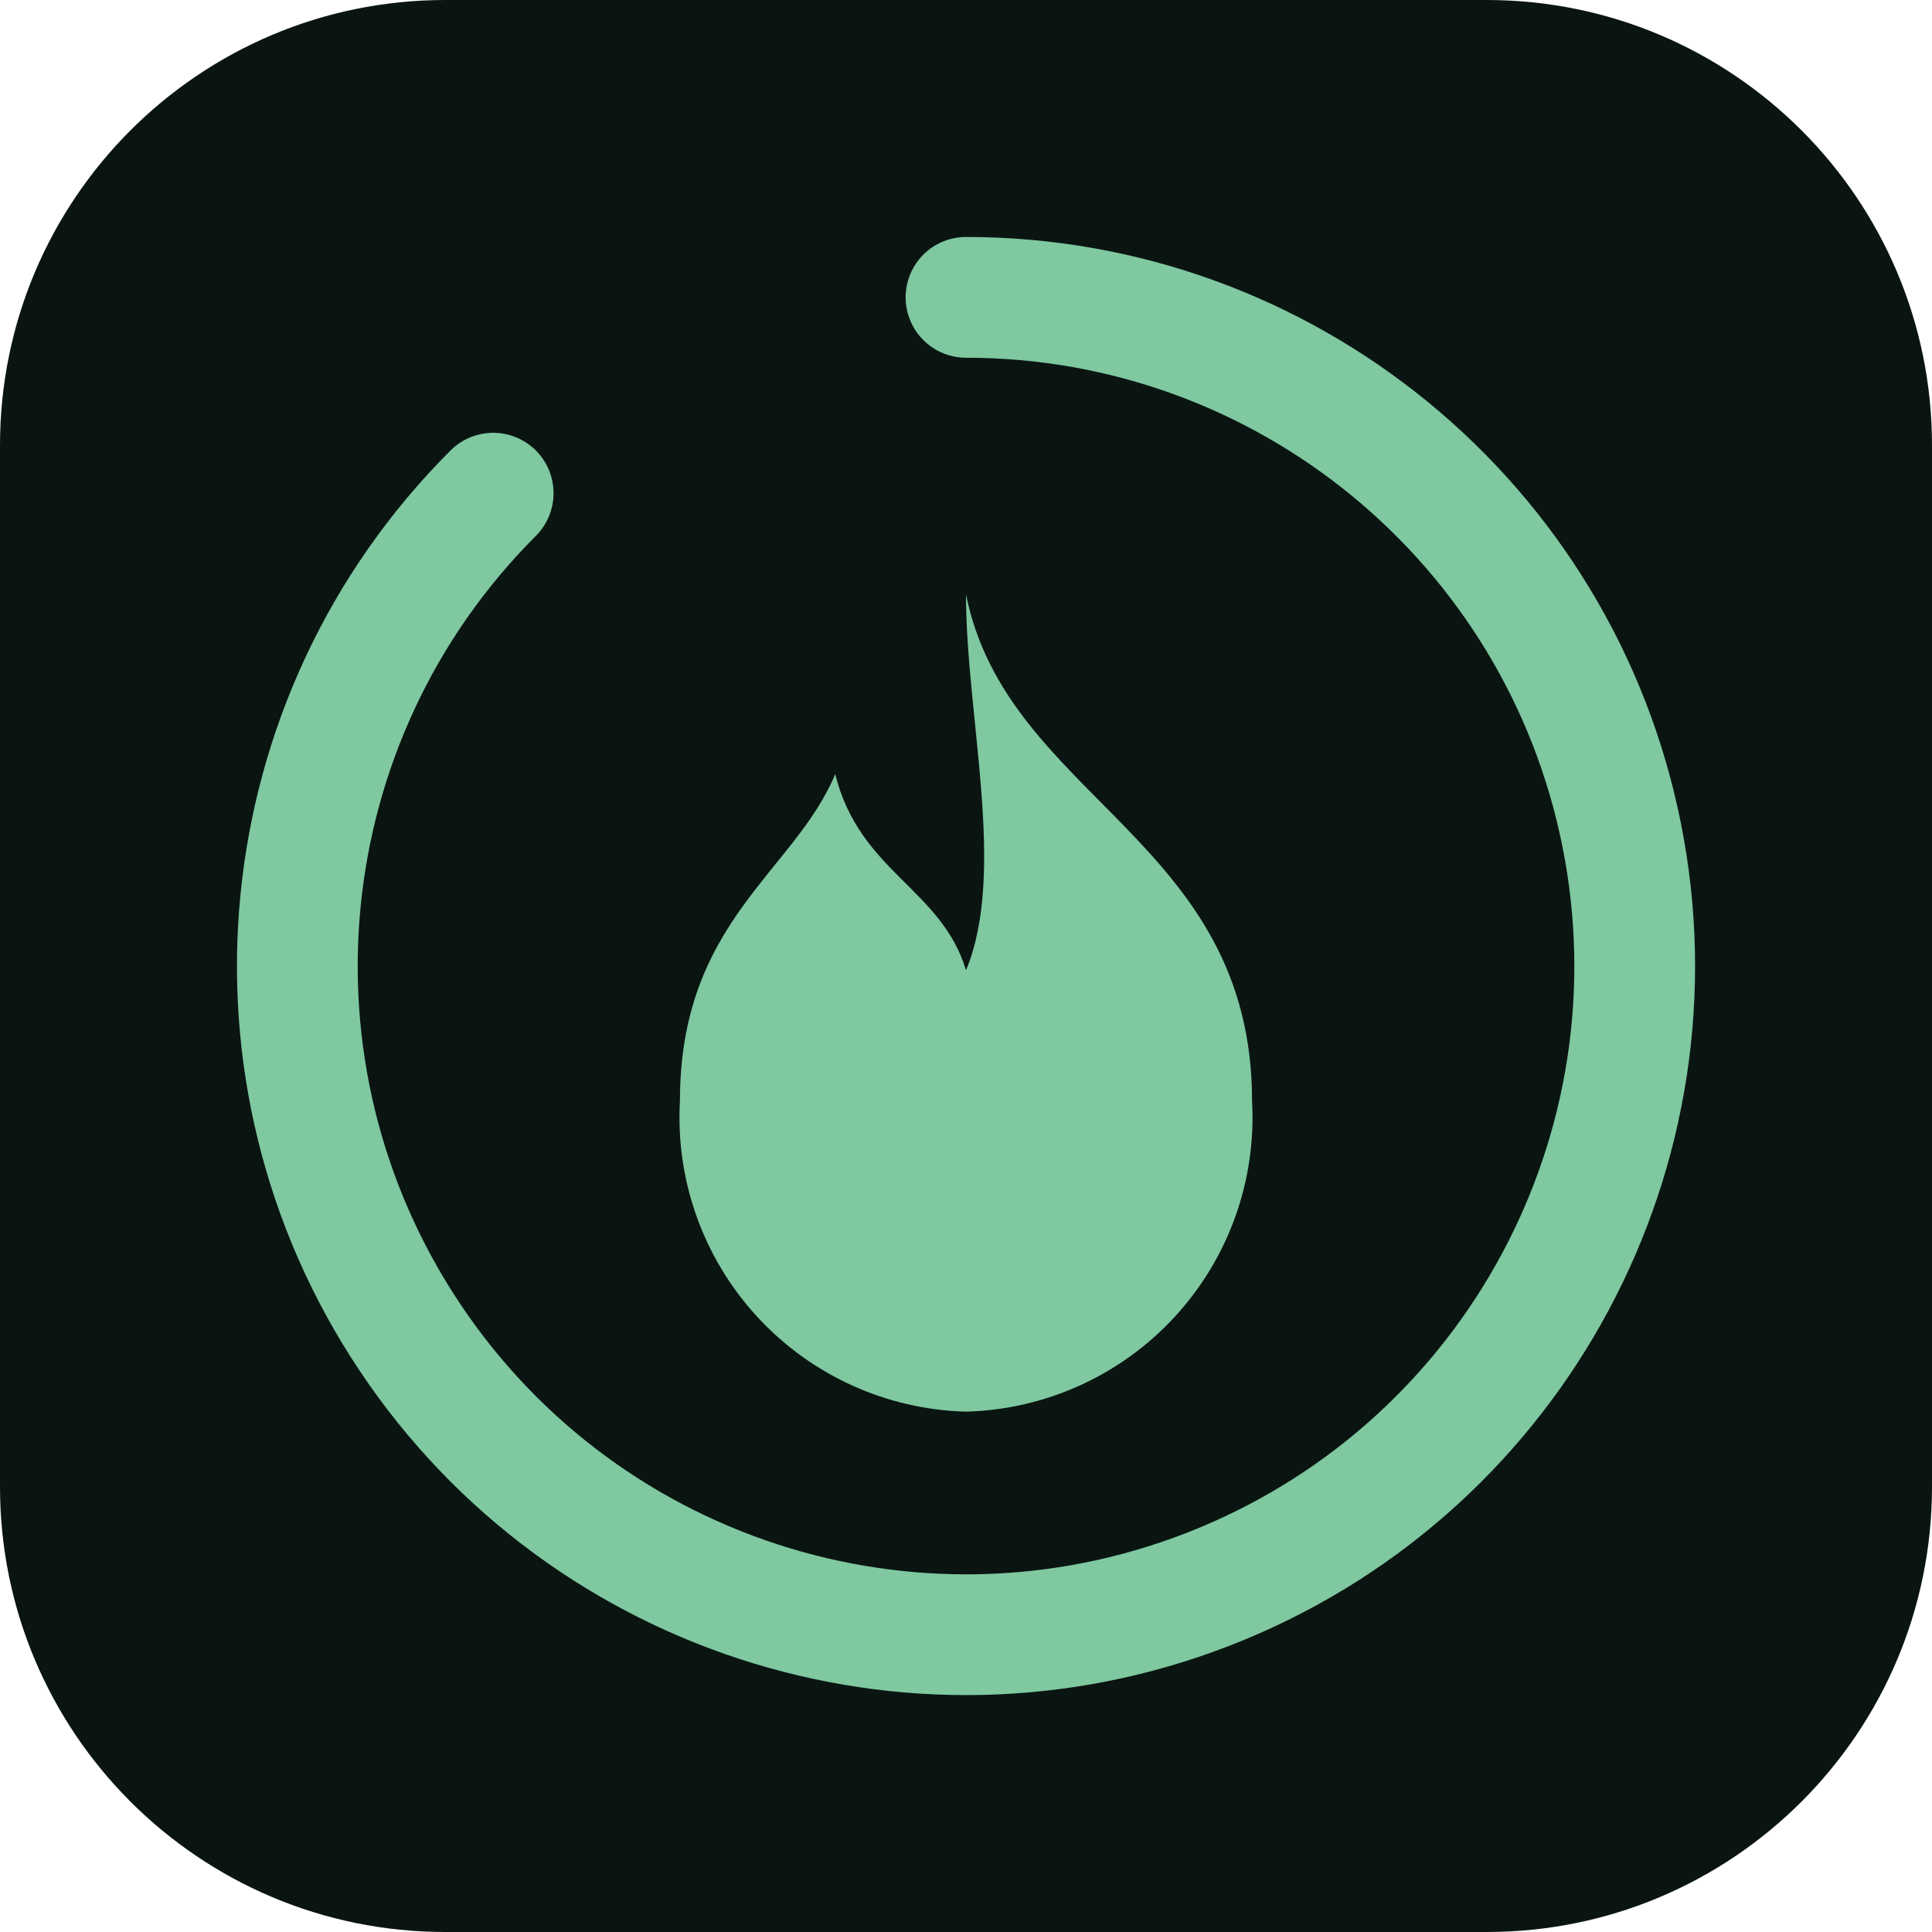
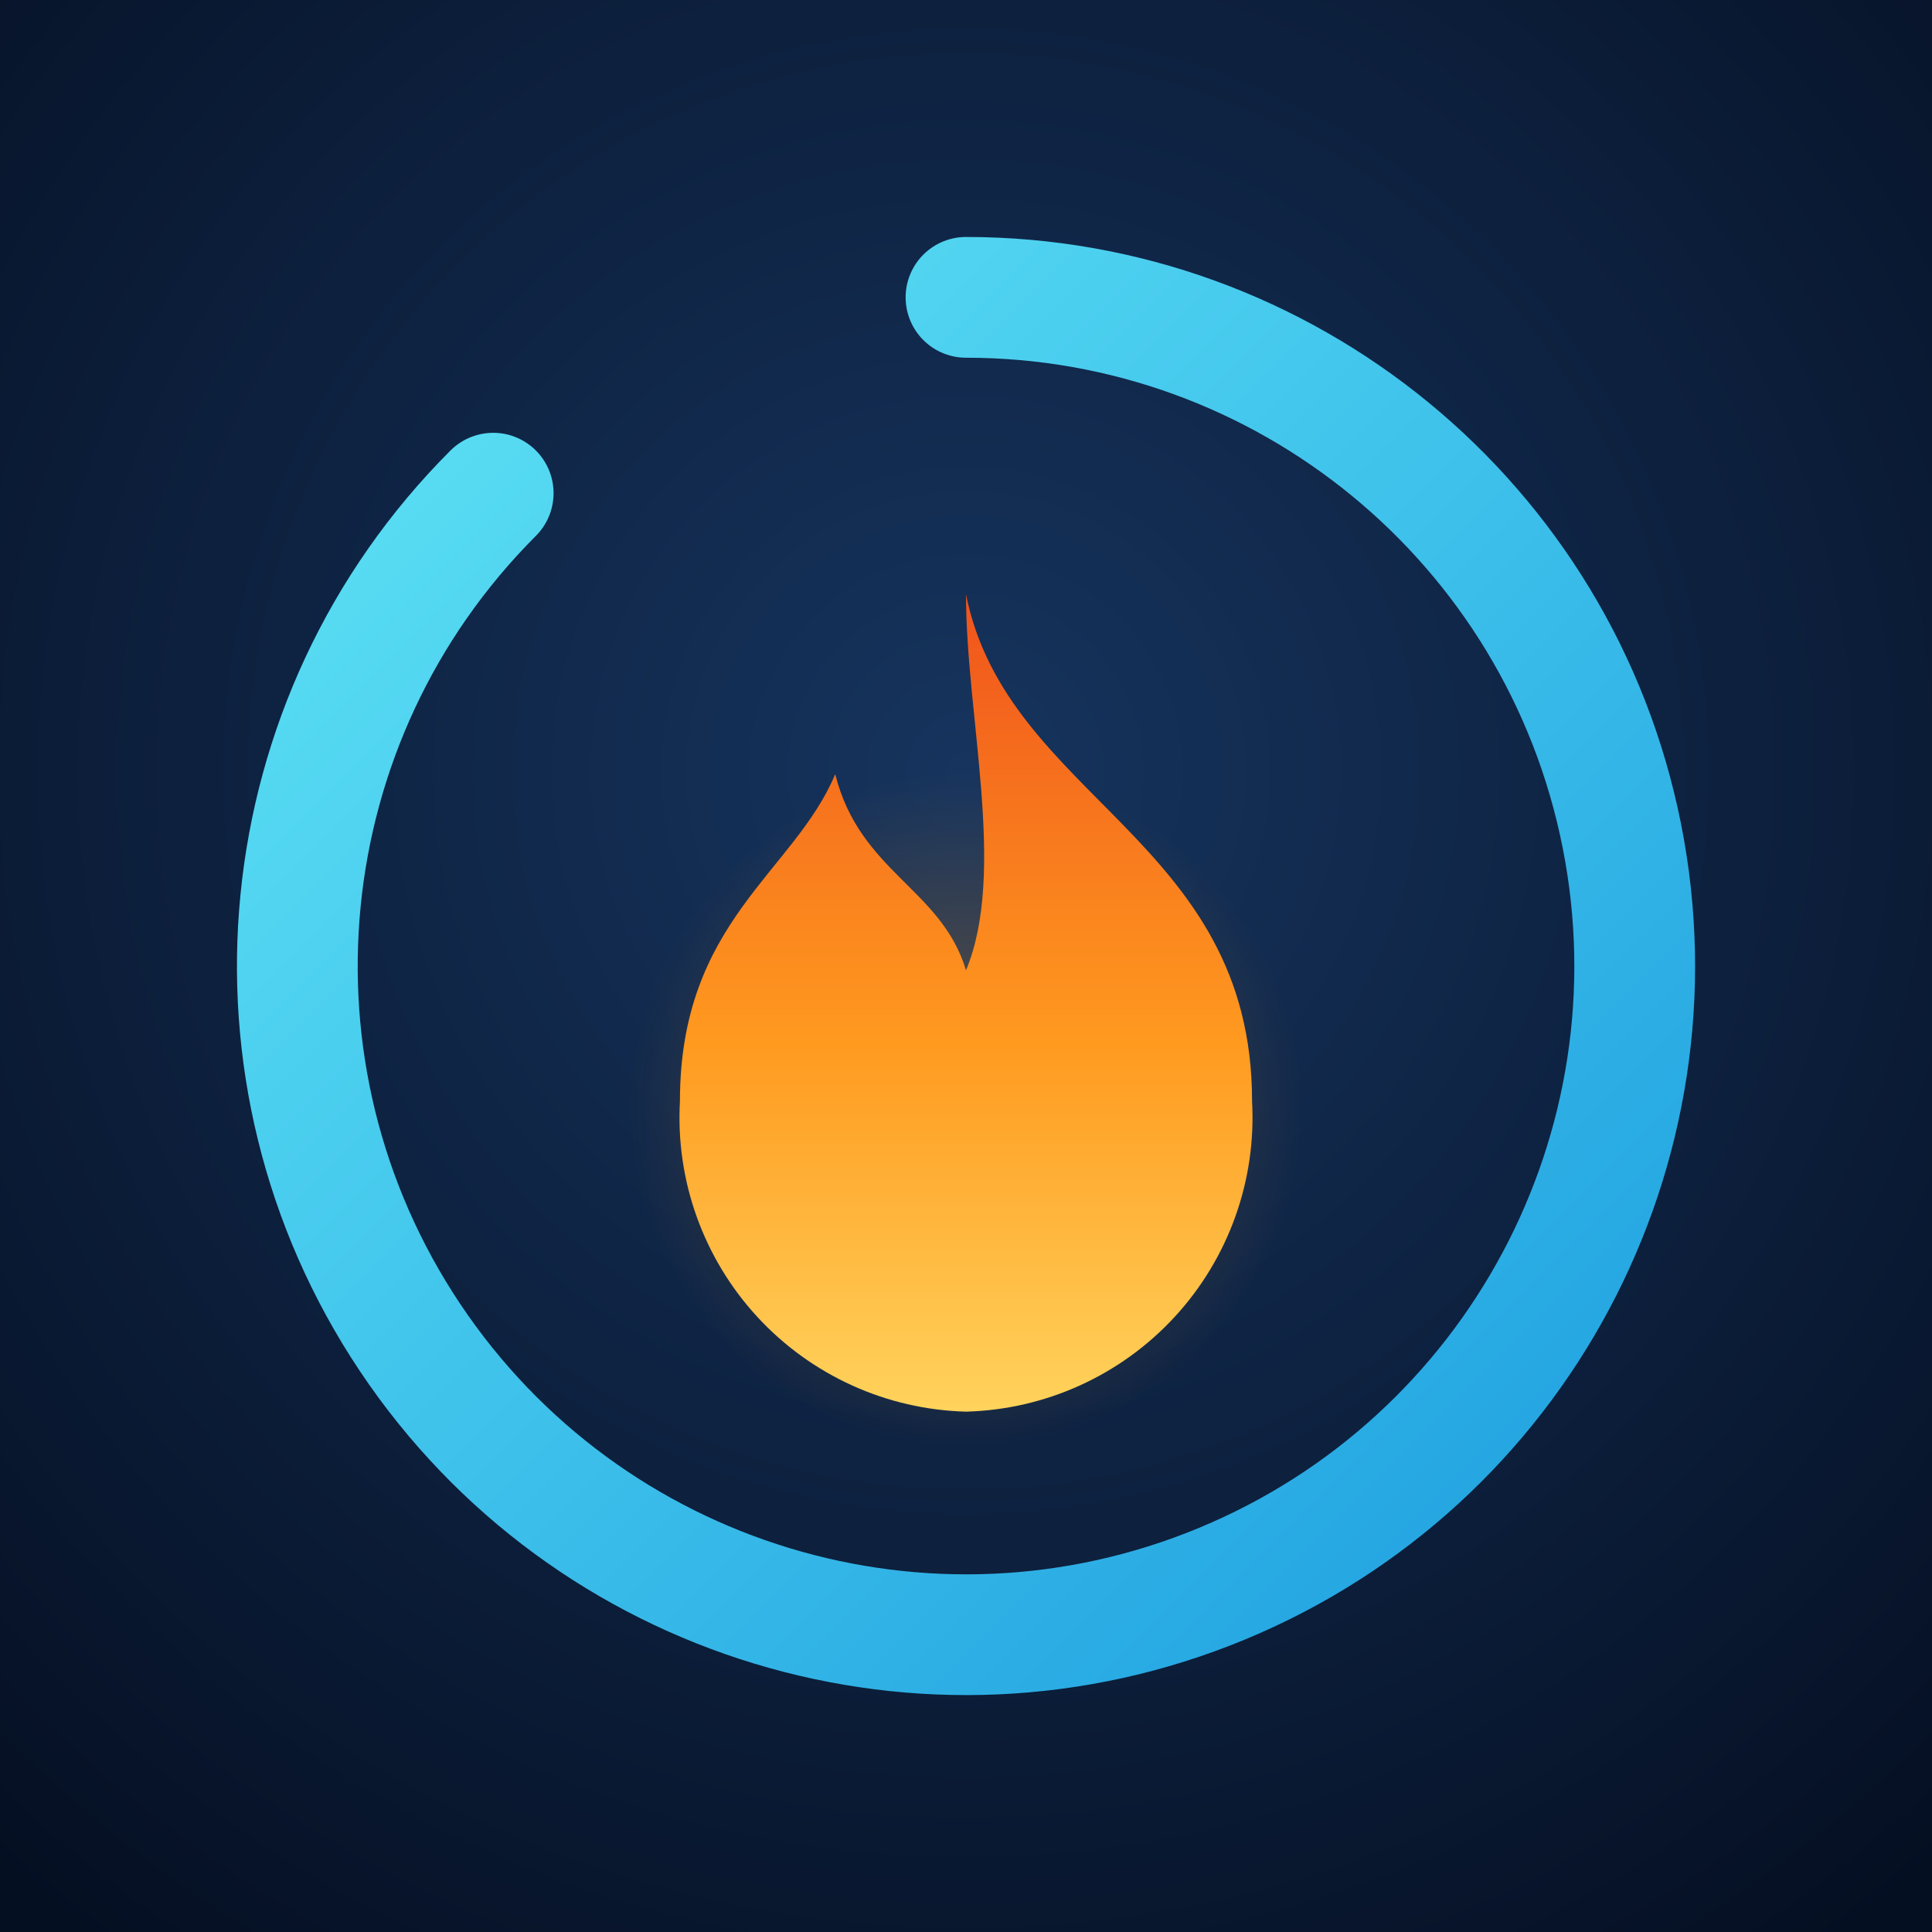
- <svg xmlns="http://www.w3.org/2000/svg" viewBox="0 0 512 512" width="512" height="512">
-   <rect width="512" height="512" rx="118" fill="#0A1512" />
-   <path d="M256 78.8 A177.2 177.2 0 1 1 130.7 130.7" fill="none" stroke="#7FC8A0" stroke-width="32" stroke-linecap="round" />
+ <svg xmlns="http://www.w3.org/2000/svg" viewBox="0 0 512 512">
+   <defs>
+     <radialGradient id="fondo" cx="50%" cy="40%" r="75%">
+       <stop offset="0" stop-color="#16345E" />
+       <stop offset="1" stop-color="#050F22" />
+     </radialGradient>
+     <linearGradient id="aro" x1="0" y1="0" x2="1" y2="1">
+       <stop offset="0" stop-color="#5EE3F5" />
+       <stop offset="1" stop-color="#1E9FE0" />
+     </linearGradient>
+     <linearGradient id="fuego" x1="0" y1="1" x2="0" y2="0">
+       <stop offset="0" stop-color="#FFD35C" />
+       <stop offset="0.45" stop-color="#FF9A1F" />
+       <stop offset="1" stop-color="#F0531C" />
+     </linearGradient>
+     <radialGradient id="brillo" cx="50%" cy="58%" r="30%">
+       <stop offset="0" stop-color="#FF9A1F" stop-opacity="0.35" />
+       <stop offset="1" stop-color="#FF9A1F" stop-opacity="0" />
+     </radialGradient>
+   </defs>
+   <rect width="512" height="512" fill="url(#fondo)" />
+   <circle cx="256" cy="270" r="150" fill="url(#brillo)" />
+   <path d="M256 78.8 A177.2 177.2 0 1 1 130.7 130.7" fill="none" stroke="url(#aro)" stroke-width="32" stroke-linecap="round" />
  <g transform="translate(256 265.8) scale(21.66) translate(-5.5 -6)">
-     <path d="M5.5 1C6 3.5 9 4 9 7.2A3.6 3.6 0 0 1 5.5 11 3.6 3.6 0 0 1 2 7.2C2 5 3.4 4.4 3.9 3.2c.3 1.2 1.3 1.4 1.6 2.4.5-1.2 0-3.1 0-4.6Z" fill="#7FC8A0" />
+     <path d="M5.5 1C6 3.5 9 4 9 7.2A3.6 3.6 0 0 1 5.5 11 3.6 3.6 0 0 1 2 7.2C2 5 3.4 4.4 3.9 3.2c.3 1.2 1.3 1.4 1.6 2.4.5-1.2 0-3.1 0-4.6Z" fill="url(#fuego)" />
  </g>
</svg>
